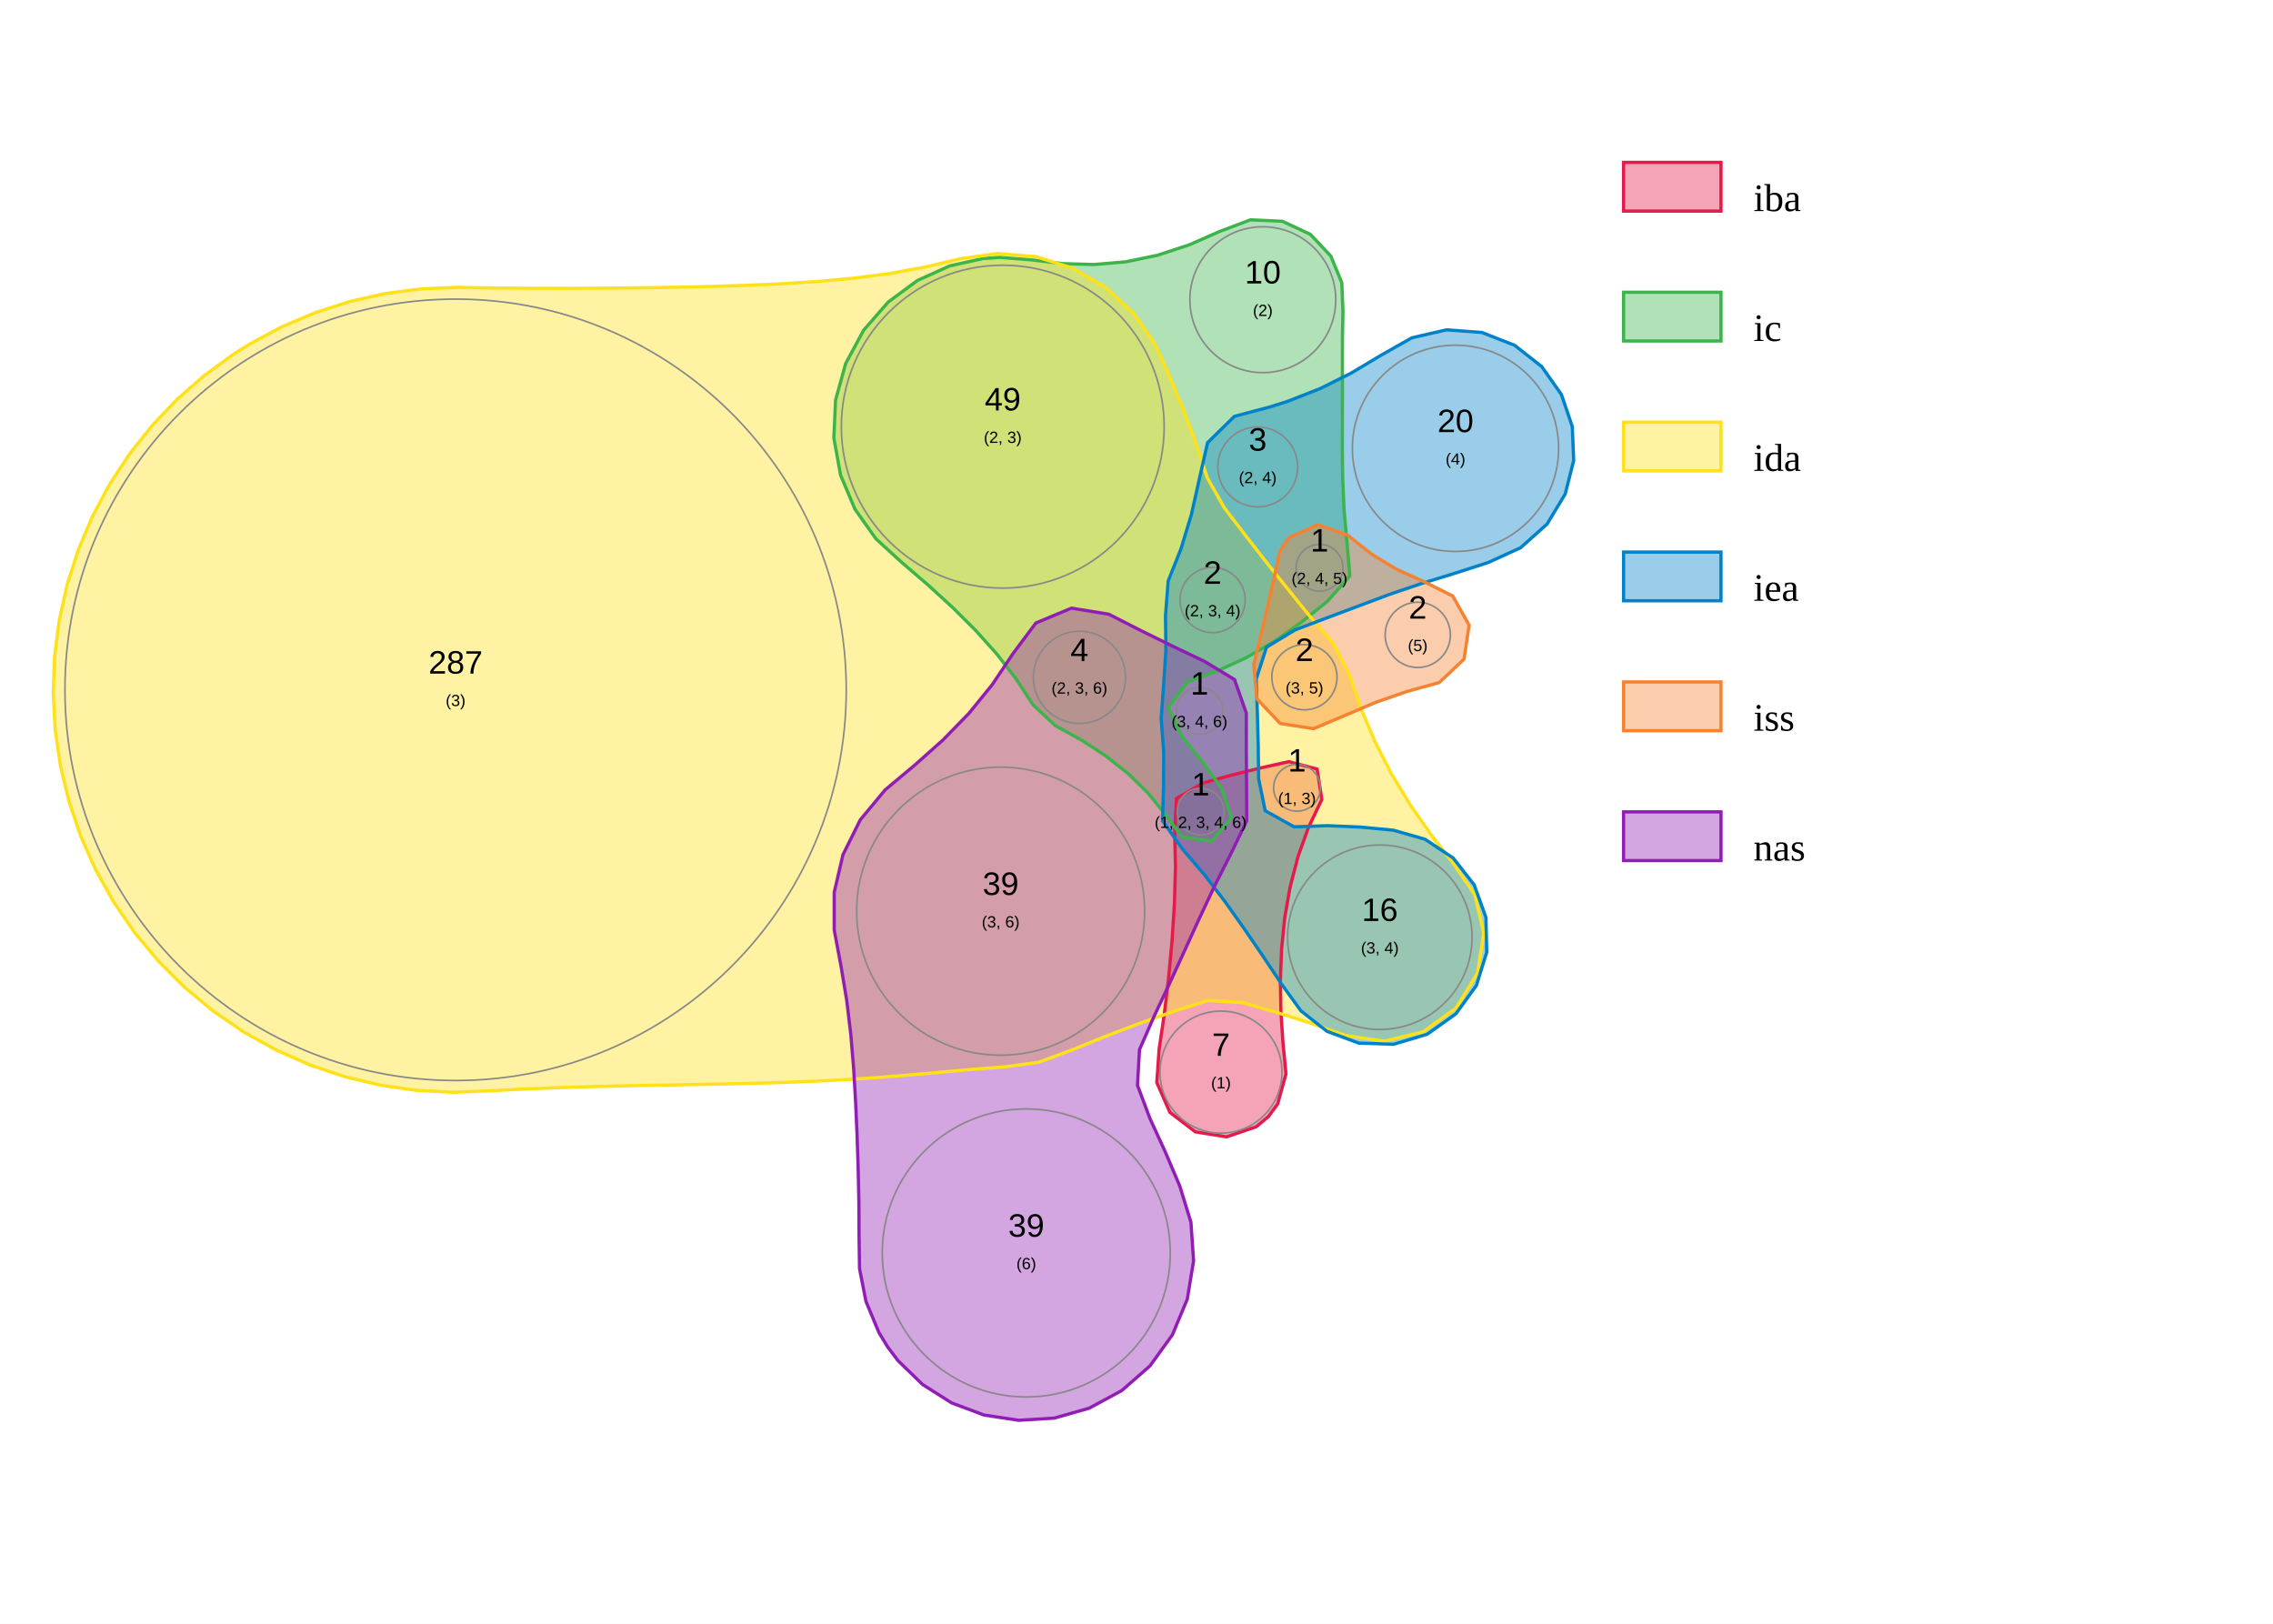
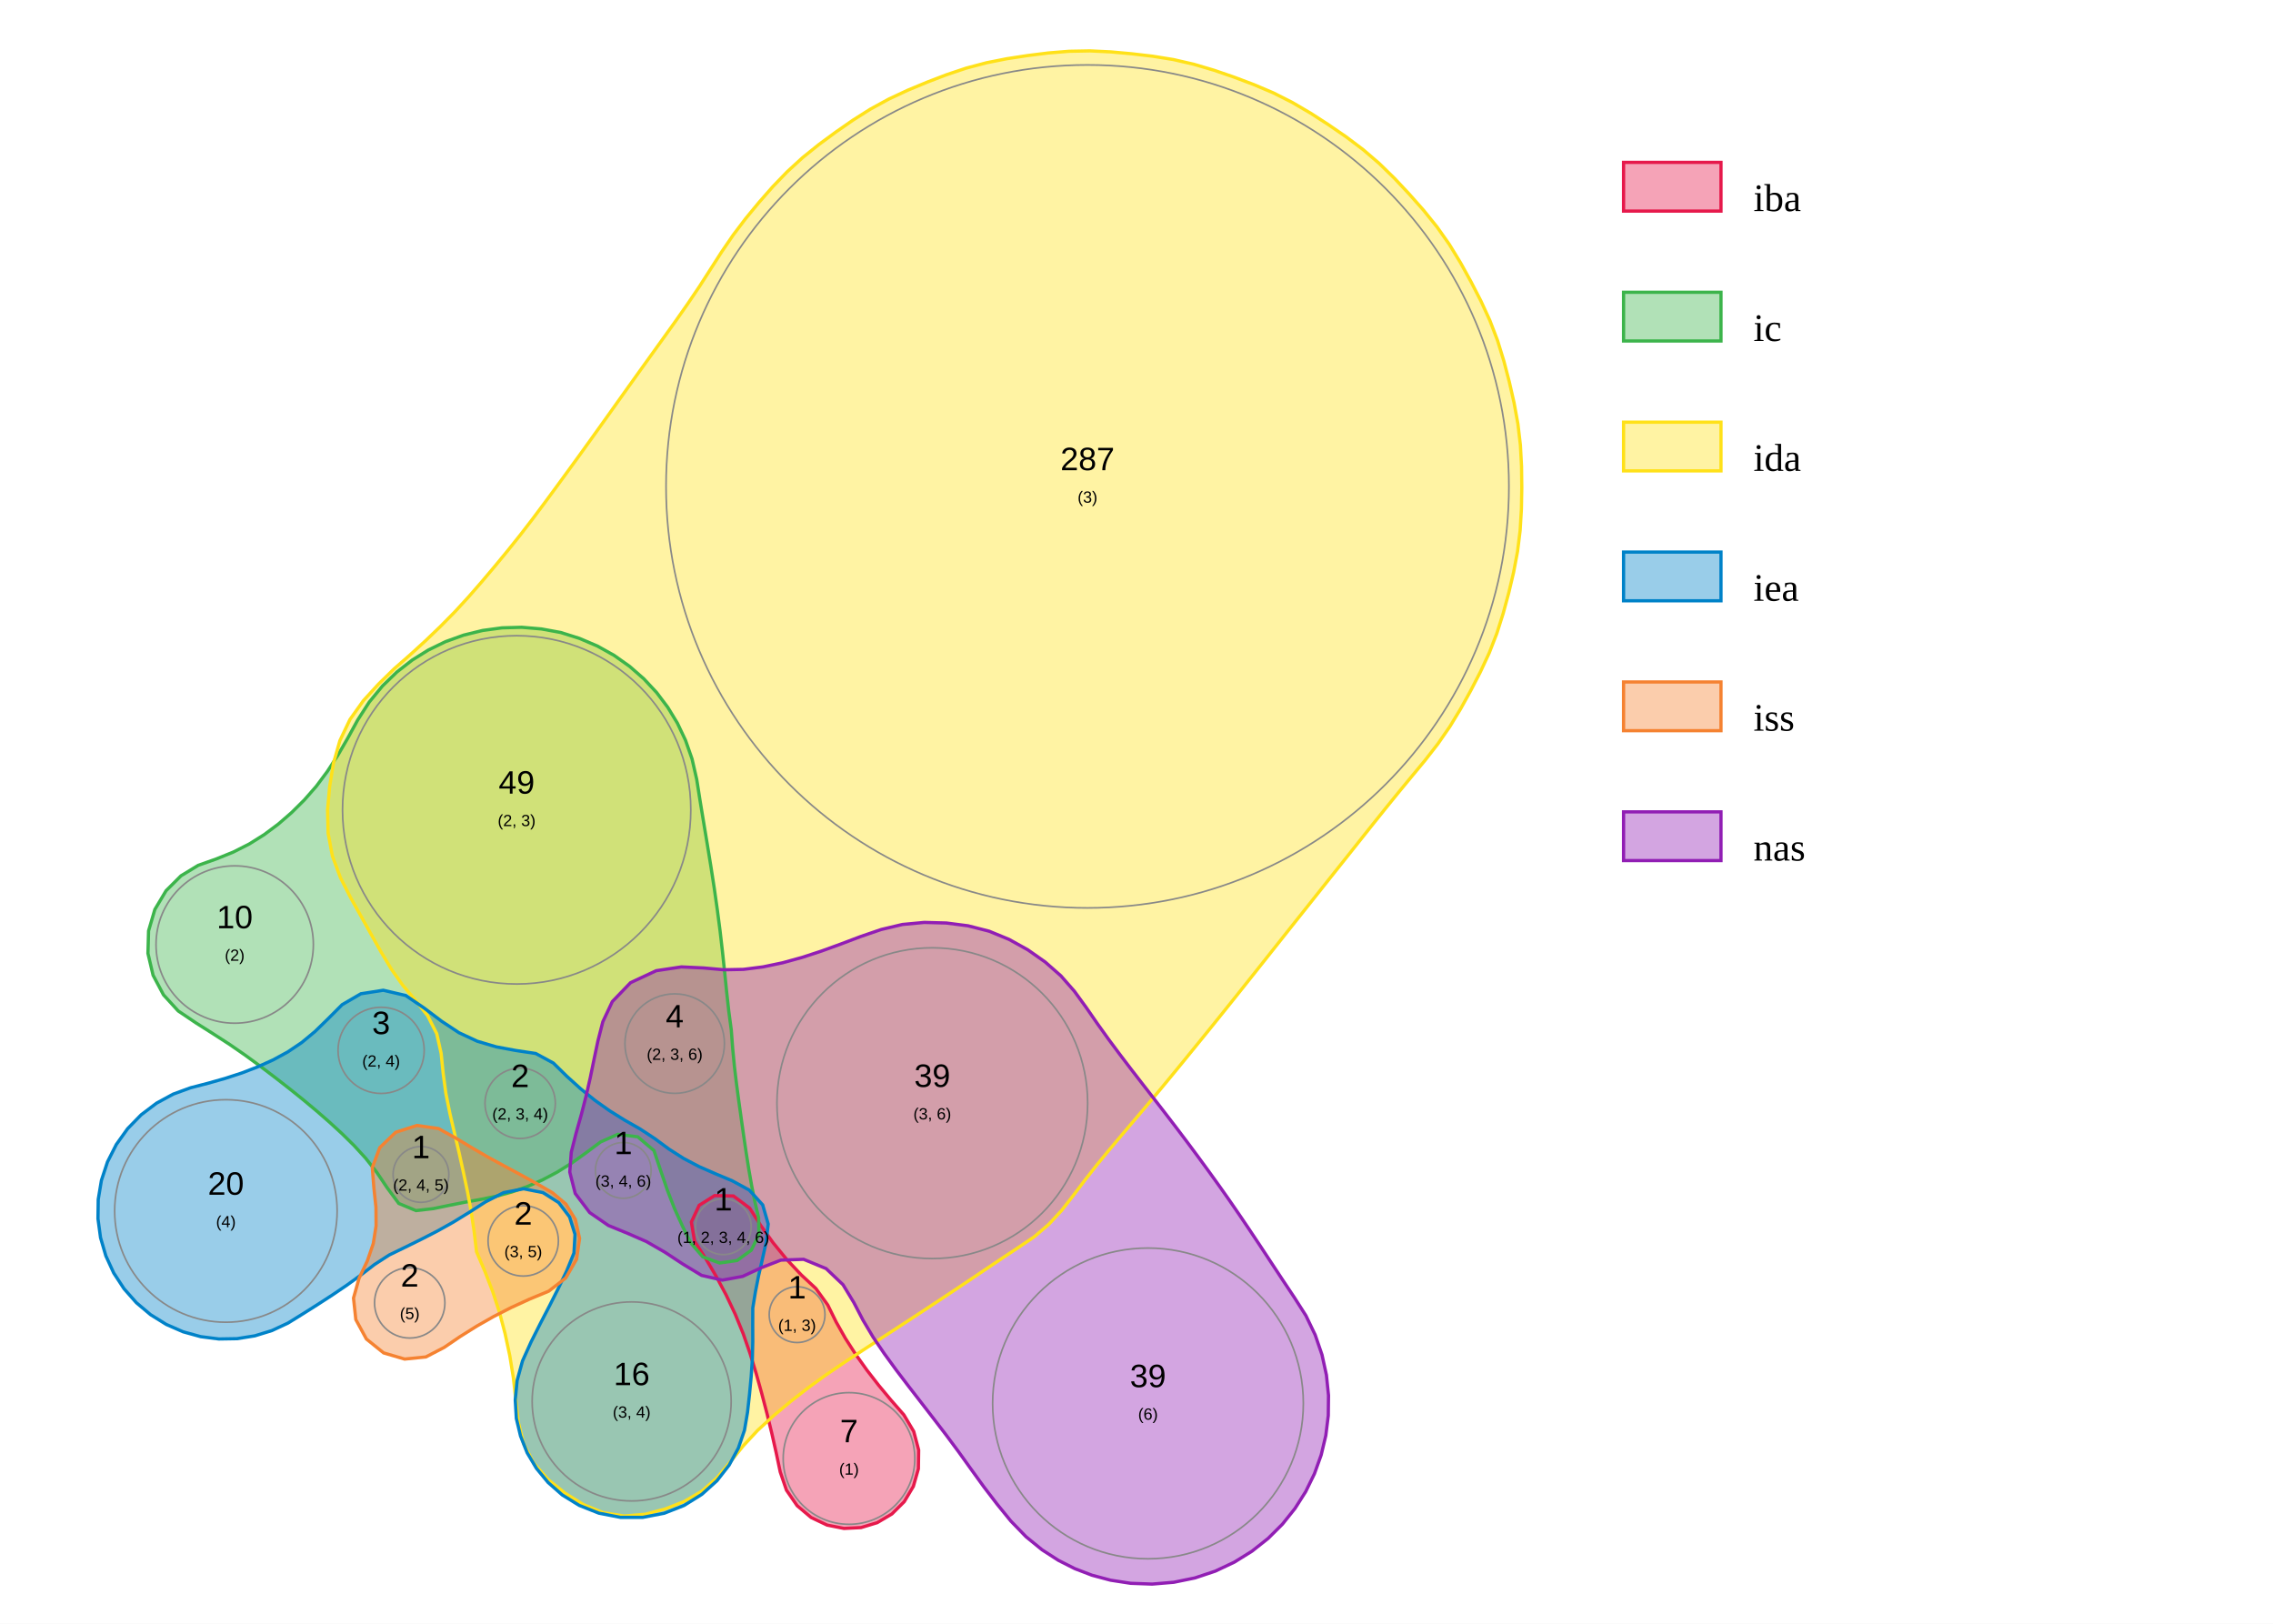
<svg xmlns="http://www.w3.org/2000/svg" xmlns:xlink="http://www.w3.org/1999/xlink" width="700" height="500">
  <defs>
    <style type="text/css">
  .borderLine {
	   stroke: none;
	   fill-opacity: 0.4;
  }
  .outLine {
	   stroke-width: 1;
	   fill: none;
  }
  .circle {
	   stroke: #888888;
	   stroke-width: 0.5;
	   fill: none;
    pointer-events: all;
  }
  .spcircle {
	   stroke: #FF2222;
	   stroke-width: 1;
	   fill: none;
    pointer-events: all;
  }
  .tLabel {
	   font-family: Arial;
    pointer-events: none;
	   font-size: 14px;
	   text-anchor: middle;
	   alignment-baseline: central;
  }
  .nLabel {
	   font-family: Arial;
    pointer-events: none;
	   font-size: 10px;
	   text-anchor: middle;
	   alignment-baseline: central;
  }
  .belong {
	   font-family: Arial;
    pointer-events: none;
	   font-size: 5px;
	   text-anchor: middle;
	   alignment-baseline: central;
  }
  .p0{
    stroke: none;
    fill: #e6194b;
  }
  .q0{
    fill: none;
    stroke: #e6194b;
  }
  .p1{
    stroke: none;
    fill: #3cb44b;
  }
  .q1{
    fill: none;
    stroke: #3cb44b;
  }
  .p2{
    stroke: none;
    fill: #ffe119;
  }
  .q2{
    fill: none;
    stroke: #ffe119;
  }
  .p3{
    stroke: none;
    fill: #0082c8;
  }
  .q3{
    fill: none;
    stroke: #0082c8;
  }
  .p4{
    stroke: none;
    fill: #f58231;
  }
  .q4{
    fill: none;
    stroke: #f58231;
  }
  .p5{
    stroke: none;
    fill: #911eb4;
  }
  .q5{
    fill: none;
    stroke: #911eb4;
  }

</style>
    <symbol id="bl0">
-       <path d="M 396.03 330.69 L 395.11 321.15 L 394.48 311.59 L 394.31 301.92 L 394.68 292.23 L 395.65 282.61 L 397.31 273.12 L 399.73 263.81 L 402.97 254.76 L 407.08 246.16 L 405.62 236.82 L 396.91 234.54 L 388.22 236.47 L 379.42 238.64 L 370.50 241.11 L 362.31 245.87 L 361.77 256.17 L 362.00 267.01 L 361.68 278.38 L 360.93 289.92 L 359.86 301.34 L 358.54 312.43 L 356.97 323.04 L 356.25 333.33 L 360.29 342.53 L 368.12 348.54 L 377.74 350.08 L 386.89 346.95 L 390.61 343.84 L 393.48 339.93 Z" />
+       <path d="M 270.15 468.88 L 274.67 466.20 L 278.47 462.42 L 281.28 457.71 L 282.83 452.28 L 282.91 446.50 L 281.40 440.79 L 278.35 435.66 L 274.43 431.18 L 270.62 426.60 L 266.97 421.90 L 263.53 417.07 L 260.36 412.14 L 257.50 407.08 L 254.93 401.86 L 251.26 396.77 L 246.73 392.55 L 242.29 387.83 L 238.09 382.69 L 234.26 377.34 L 230.88 372.02 L 225.88 368.28 L 220.08 368.16 L 215.32 371.14 L 212.91 376.30 L 213.90 382.23 L 217.23 387.40 L 220.52 392.96 L 223.63 398.78 L 226.44 404.72 L 228.89 410.73 L 231.00 416.81 L 232.88 422.96 L 234.60 429.13 L 236.21 435.29 L 237.69 441.37 L 239.04 447.36 L 240.28 453.26 L 242.21 458.89 L 245.50 463.66 L 249.79 467.28 L 254.71 469.62 L 259.93 470.65 L 265.16 470.39 Z" />
    </symbol>
    <symbol id="bl1">
-       <path d="M 292.50 81.87 L 282.56 86.35 L 273.52 93.02 L 265.97 101.68 L 260.44 111.93 L 257.32 123.22 L 256.80 134.89 L 258.86 146.29 L 263.30 156.81 L 269.75 165.91 L 277.75 173.23 L 285.75 180.09 L 293.33 187.02 L 300.43 194.09 L 306.98 201.39 L 312.88 208.98 L 318.07 216.95 L 324.98 223.44 L 333.08 227.90 L 340.61 232.83 L 347.46 238.25 L 353.54 244.19 L 358.82 250.74 L 364.06 257.74 L 373.09 259.00 L 379.21 251.91 L 376.33 242.92 L 370.48 234.88 L 364.10 226.91 L 359.77 217.90 L 365.75 209.95 L 374.94 206.60 L 383.86 202.49 L 392.45 197.52 L 400.70 191.63 L 408.79 185.17 L 415.70 177.36 L 414.80 166.83 L 413.90 156.71 L 413.49 147.02 L 413.38 137.88 L 413.40 129.19 L 413.43 120.76 L 413.42 112.42 L 413.43 104.07 L 413.58 95.65 L 413.22 87.05 L 409.83 78.84 L 403.54 72.16 L 394.92 68.14 L 385.08 67.70 L 375.62 71.27 L 366.24 75.39 L 356.50 78.59 L 346.65 80.63 L 336.89 81.46 L 327.30 81.18 L 317.74 80.03 L 307.86 79.26 L 302.76 79.61 Z" />
+       <path d="M 80.33 328.46 L 84.87 331.91 L 89.27 335.34 L 93.53 338.77 L 97.63 342.20 L 101.58 345.65 L 105.39 349.15 L 109.06 352.77 L 112.60 356.64 L 116.00 360.95 L 119.23 365.75 L 122.81 370.58 L 128.10 372.78 L 133.46 372.17 L 138.45 371.14 L 143.31 370.18 L 148.14 369.31 L 152.92 368.33 L 157.63 367.05 L 162.31 365.41 L 166.98 363.37 L 171.62 360.92 L 176.16 358.08 L 180.56 354.93 L 184.96 351.64 L 190.29 349.28 L 196.41 350.07 L 201.40 354.30 L 203.47 360.49 L 205.53 366.50 L 207.74 372.20 L 210.19 377.60 L 212.72 382.73 L 216.43 387.03 L 221.61 388.92 L 227.00 388.15 L 231.36 384.97 L 233.72 380.20 L 233.62 374.96 L 232.48 370.10 L 231.51 365.24 L 230.64 360.30 L 229.84 355.24 L 229.07 350.05 L 228.32 344.77 L 227.57 339.40 L 226.84 333.96 L 226.18 328.46 L 225.64 322.87 L 225.21 317.16 L 224.44 311.40 L 223.78 305.44 L 223.16 299.30 L 222.49 293.01 L 221.75 286.61 L 220.90 280.10 L 219.97 273.53 L 218.94 266.88 L 217.85 260.18 L 216.73 253.42 L 215.61 246.65 L 214.56 239.99 L 213.12 233.68 L 211.10 227.93 L 208.61 222.68 L 205.66 217.82 L 202.22 213.26 L 198.30 209.05 L 193.93 205.22 L 189.14 201.82 L 183.95 198.92 L 178.42 196.57 L 172.68 194.76 L 166.73 193.67 L 160.68 193.16 L 154.61 193.33 L 148.63 194.14 L 142.80 195.57 L 137.19 197.59 L 131.90 200.17 L 126.93 203.27 L 122.24 206.92 L 117.81 211.21 L 113.73 216.17 L 110.18 221.67 L 107.10 227.30 L 104.01 232.62 L 100.80 237.57 L 97.39 242.14 L 93.72 246.33 L 89.82 250.20 L 85.70 253.77 L 81.36 257.01 L 76.76 259.89 L 71.86 262.37 L 66.62 264.49 L 61.05 266.46 L 55.74 269.69 L 51.14 274.28 L 47.69 280.05 L 45.75 286.65 L 45.56 293.58 L 47.14 300.30 L 50.35 306.35 L 54.88 311.30 L 60.28 314.94 L 65.60 318.31 L 70.73 321.62 L 75.63 325.01 Z" />
    </symbol>
    <symbol id="bl2">
-       <path d="M 63.03 115.54 L 54.58 122.93 L 46.84 131.05 L 39.86 139.84 L 33.71 149.22 L 28.42 159.13 L 24.06 169.48 L 20.65 180.17 L 18.23 191.13 L 16.80 202.25 L 16.39 213.47 L 16.99 224.70 L 18.62 235.85 L 21.26 246.83 L 24.89 257.55 L 29.50 267.91 L 35.06 277.83 L 41.50 287.21 L 48.78 295.96 L 56.85 304.03 L 65.64 311.32 L 75.05 317.77 L 85.01 323.32 L 95.41 327.92 L 106.17 331.55 L 117.17 334.16 L 128.31 335.76 L 139.49 336.34 L 150.61 335.91 L 161.64 335.33 L 172.62 334.89 L 183.53 334.57 L 194.40 334.32 L 205.21 334.12 L 215.96 333.92 L 226.65 333.71 L 237.27 333.44 L 247.80 333.07 L 258.24 332.58 L 268.58 331.93 L 278.81 331.14 L 288.95 330.24 L 299.09 329.31 L 309.35 328.53 L 319.83 327.11 L 330.05 323.34 L 340.41 319.13 L 350.97 315.12 L 361.54 311.41 L 372.01 308.08 L 382.74 308.77 L 393.17 311.76 L 403.72 315.10 L 414.51 318.89 L 426.30 320.62 L 438.26 317.74 L 448.42 310.40 L 455.01 299.68 L 456.96 287.36 L 454.18 275.50 L 447.51 265.79 L 440.53 256.78 L 434.18 247.67 L 428.48 238.26 L 423.48 228.46 L 419.17 218.27 L 415.56 207.82 L 410.62 198.17 L 403.58 190.00 L 396.87 181.73 L 390.23 173.44 L 383.63 164.96 L 377.06 156.39 L 371.76 147.06 L 368.42 136.76 L 364.60 126.49 L 360.34 116.21 L 355.67 105.91 L 349.10 96.44 L 340.50 88.49 L 330.28 82.56 L 319.00 79.03 L 307.31 78.07 L 295.86 79.65 L 284.82 82.25 L 273.81 84.25 L 262.79 85.68 L 251.73 86.68 L 240.65 87.38 L 229.56 87.88 L 218.46 88.23 L 207.37 88.48 L 196.28 88.64 L 185.20 88.74 L 174.11 88.78 L 163.02 88.77 L 151.92 88.69 L 140.81 88.49 L 129.69 88.95 L 118.63 90.40 L 107.72 92.85 L 97.06 96.28 L 86.75 100.66 L 76.87 105.96 L 72.11 108.94 Z" />
+       <path d="M 136.48 330.52 L 137.30 336.63 L 138.53 342.77 L 139.97 348.93 L 141.39 355.01 L 142.71 360.98 L 143.96 366.91 L 145.07 372.92 L 146.00 379.09 L 146.76 385.47 L 149.34 391.52 L 151.73 397.70 L 153.81 404.07 L 155.55 410.68 L 156.99 417.44 L 158.10 424.26 L 158.86 431.11 L 159.61 437.95 L 161.25 444.58 L 164.37 450.58 L 168.82 455.63 L 174.03 459.81 L 179.66 463.30 L 185.75 465.81 L 192.20 466.83 L 198.67 466.29 L 204.88 464.66 L 210.75 462.34 L 216.14 459.19 L 220.82 455.05 L 224.87 450.23 L 228.86 445.26 L 233.31 440.47 L 238.29 435.89 L 243.56 431.49 L 248.96 427.29 L 254.45 423.32 L 260.03 419.53 L 265.67 415.82 L 271.39 412.09 L 277.17 408.33 L 282.96 404.55 L 288.64 400.81 L 294.09 397.20 L 299.23 393.76 L 304.14 390.46 L 308.95 387.23 L 313.75 384.06 L 318.55 380.81 L 322.99 377.00 L 326.99 372.68 L 330.61 368.03 L 334.17 363.33 L 337.82 358.68 L 341.60 354.09 L 345.45 349.52 L 349.33 344.95 L 353.22 340.37 L 357.10 335.74 L 360.97 331.06 L 364.84 326.34 L 368.70 321.60 L 372.56 316.85 L 376.41 312.07 L 380.27 307.26 L 384.12 302.43 L 387.97 297.59 L 391.82 292.74 L 395.68 287.88 L 399.55 283.01 L 403.43 278.14 L 407.31 273.25 L 411.20 268.36 L 415.10 263.47 L 419.00 258.56 L 422.92 253.64 L 426.86 248.73 L 430.84 243.83 L 434.87 238.95 L 438.93 234.05 L 442.85 229.01 L 446.50 223.74 L 449.83 218.26 L 452.94 212.64 L 455.90 206.91 L 458.63 201.05 L 460.98 195.02 L 462.94 188.84 L 464.64 182.56 L 466.14 176.21 L 467.35 169.80 L 468.15 163.31 L 468.54 156.77 L 468.66 150.22 L 468.58 143.65 L 468.23 137.07 L 467.46 130.53 L 466.28 124.04 L 464.81 117.59 L 463.14 111.19 L 461.19 104.86 L 458.82 98.67 L 456.05 92.65 L 453.01 86.75 L 449.81 80.95 L 446.36 75.29 L 442.54 69.87 L 438.38 64.72 L 434.00 59.77 L 429.48 54.95 L 424.76 50.34 L 419.76 46.05 L 414.51 42.10 L 409.09 38.38 L 403.59 34.83 L 397.95 31.53 L 392.12 28.59 L 386.12 26.04 L 380.02 23.74 L 373.88 21.63 L 367.67 19.79 L 361.36 18.34 L 354.97 17.31 L 348.55 16.56 L 342.12 15.98 L 335.69 15.67 L 329.25 15.79 L 322.84 16.31 L 316.45 17.11 L 310.09 18.08 L 303.79 19.33 L 297.58 20.97 L 291.49 23.01 L 285.49 25.31 L 279.55 27.78 L 273.73 30.50 L 268.09 33.58 L 262.66 37.01 L 257.38 40.68 L 252.20 44.49 L 247.19 48.52 L 242.45 52.86 L 237.99 57.48 L 233.76 62.30 L 229.69 67.23 L 225.83 72.32 L 222.23 77.58 L 218.79 82.94 L 215.36 88.28 L 211.81 93.53 L 208.18 98.71 L 204.50 103.85 L 200.80 108.99 L 197.12 114.11 L 193.45 119.24 L 189.79 124.37 L 186.14 129.49 L 182.48 134.60 L 178.82 139.69 L 175.14 144.75 L 171.45 149.80 L 167.75 154.82 L 164.02 159.81 L 160.22 164.74 L 156.33 169.60 L 152.37 174.40 L 148.36 179.15 L 144.26 183.85 L 140.02 188.46 L 135.60 192.94 L 131.02 197.33 L 126.29 201.65 L 121.39 205.94 L 116.59 210.63 L 111.90 215.76 L 107.77 221.56 L 104.67 228.07 L 102.69 235.05 L 101.51 242.21 L 100.88 249.42 L 101.05 256.61 L 102.37 263.61 L 104.82 270.21 L 107.93 276.33 L 111.17 282.12 L 114.31 287.74 L 117.40 293.23 L 120.57 298.50 L 124.02 303.38 L 127.85 307.93 L 131.67 312.72 L 134.49 318.29 L 135.86 324.39 Z" />
    </symbol>
    <symbol id="bl3">
-       <path d="M 380.16 128.20 L 371.90 136.31 L 369.34 147.56 L 366.90 158.47 L 363.73 168.92 L 359.75 178.92 L 358.93 189.60 L 359.05 200.23 L 358.36 210.76 L 357.60 221.29 L 358.38 231.68 L 358.32 242.13 L 358.01 252.75 L 364.08 261.36 L 370.89 269.31 L 377.26 277.64 L 383.29 286.15 L 389.10 294.66 L 394.72 303.10 L 400.64 311.28 L 408.67 317.58 L 418.47 321.21 L 429.16 321.57 L 439.54 318.47 L 448.37 312.18 L 454.68 303.45 L 457.86 293.22 L 457.62 282.52 L 454.01 272.49 L 447.52 264.21 L 438.91 258.45 L 429.09 255.64 L 418.96 254.68 L 408.78 254.25 L 398.57 254.61 L 389.64 249.65 L 387.61 239.82 L 387.49 229.63 L 387.22 219.41 L 386.86 209.14 L 390.03 199.30 L 398.85 193.96 L 408.53 190.30 L 418.16 186.69 L 427.85 183.05 L 437.75 179.70 L 447.97 176.55 L 458.33 173.21 L 468.31 168.65 L 476.45 161.36 L 482.03 152.11 L 484.64 141.80 L 484.21 131.34 L 480.85 121.47 L 474.81 112.90 L 466.46 106.33 L 456.39 102.38 L 445.47 101.57 L 434.77 104.03 L 425.31 109.39 L 416.09 114.90 L 406.52 119.67 L 396.44 123.62 L 391.17 125.29 Z" />
+       <path d="M 35.03 392.01 L 38.20 396.85 L 42.00 401.15 L 46.37 404.83 L 51.20 407.83 L 56.39 410.10 L 61.82 411.60 L 67.39 412.31 L 72.97 412.22 L 78.46 411.35 L 83.73 409.73 L 88.70 407.41 L 93.32 404.55 L 97.88 401.67 L 102.38 398.75 L 106.80 395.76 L 111.11 392.64 L 115.32 389.39 L 119.87 386.45 L 124.74 384.08 L 129.66 381.66 L 134.61 379.12 L 139.54 376.37 L 144.47 373.34 L 149.55 370.08 L 155.12 367.24 L 161.27 366.07 L 167.20 367.24 L 172.05 370.31 L 175.42 374.75 L 177.08 380.10 L 176.76 385.84 L 174.55 391.28 L 171.98 396.65 L 169.26 402.04 L 166.41 407.54 L 163.55 413.23 L 160.91 419.08 L 159.25 425.13 L 158.68 431.08 L 159.01 436.77 L 160.30 442.19 L 162.35 447.38 L 165.22 452.18 L 168.80 456.51 L 173.14 460.33 L 178.36 463.55 L 184.42 465.95 L 191.07 467.24 L 197.91 467.25 L 204.54 465.98 L 210.68 463.57 L 216.14 460.16 L 220.79 455.97 L 224.54 451.17 L 227.37 445.94 L 229.27 440.43 L 230.22 434.83 L 230.83 429.28 L 231.34 423.82 L 231.70 418.43 L 231.83 413.14 L 231.81 407.93 L 231.83 402.78 L 232.64 397.81 L 233.60 392.92 L 234.74 387.96 L 235.91 382.70 L 236.58 376.92 L 234.88 371.02 L 230.74 366.46 L 225.53 363.62 L 220.31 361.43 L 215.31 359.24 L 210.54 356.73 L 206.00 353.83 L 201.66 350.62 L 197.06 347.60 L 192.35 344.92 L 187.73 342.03 L 183.23 338.84 L 178.87 335.31 L 174.62 331.47 L 170.41 327.34 L 164.98 324.40 L 158.87 323.48 L 152.84 322.36 L 146.96 320.62 L 141.34 318.00 L 136.02 314.48 L 130.69 310.46 L 124.96 306.55 L 118.04 304.93 L 111.14 306.01 L 105.38 309.36 L 101.04 313.71 L 96.99 317.65 L 92.92 321.03 L 88.64 323.91 L 84.12 326.37 L 79.38 328.51 L 74.47 330.40 L 69.38 332.06 L 64.12 333.55 L 58.71 334.95 L 53.32 336.92 L 48.19 339.71 L 43.46 343.29 L 39.30 347.56 L 35.81 352.44 L 33.10 357.79 L 31.23 363.48 L 30.25 369.35 L 30.17 375.28 L 30.96 381.11 L 32.60 386.73 Z" />
    </symbol>
    <symbol id="bl4">
-       <path d="M 390.90 184.51 L 388.56 194.52 L 386.11 204.70 L 387.05 215.15 L 394.24 222.78 L 404.52 224.38 L 414.11 220.34 L 423.54 216.32 L 433.22 212.95 L 443.23 210.17 L 450.88 202.96 L 452.43 192.51 L 447.40 183.54 L 438.67 179.18 L 430.16 175.34 L 422.29 170.56 L 414.95 164.74 L 405.77 161.57 L 396.83 165.60 L 394.10 169.78 L 393.10 174.67 Z" />
+       <path d="M 115.15 365.84 L 115.78 371.76 L 115.82 377.45 L 114.96 382.91 L 113.14 388.24 L 110.59 393.59 L 108.87 399.72 L 109.58 406.34 L 112.83 412.32 L 118.14 416.60 L 124.61 418.50 L 131.14 417.85 L 136.78 414.92 L 141.79 411.51 L 146.87 408.33 L 152.09 405.36 L 157.50 402.60 L 163.13 400.02 L 168.99 397.59 L 174.23 393.53 L 177.56 387.76 L 178.49 381.36 L 177.18 375.48 L 174.27 370.77 L 170.18 367.31 L 165.42 364.55 L 160.35 361.75 L 155.21 358.99 L 150.28 356.31 L 145.51 353.54 L 140.55 350.56 L 135.06 347.52 L 128.40 346.56 L 121.85 348.67 L 116.95 353.39 L 114.65 359.55 Z" />
    </symbol>
    <symbol id="bl5">
-       <path d="M 284.08 426.30 L 293.01 431.97 L 303.02 435.73 L 313.71 437.35 L 324.67 436.68 L 335.42 433.63 L 345.43 428.22 L 354.15 420.60 L 361.04 411.06 L 365.64 400.05 L 367.58 388.25 L 366.76 376.36 L 363.31 365.17 L 358.83 354.64 L 354.17 344.49 L 350.30 334.18 L 350.92 323.22 L 355.35 313.10 L 360.10 303.02 L 364.78 292.81 L 369.45 282.60 L 374.20 272.51 L 379.18 262.67 L 383.94 252.75 L 383.89 241.74 L 383.81 230.68 L 383.82 219.58 L 380.18 209.25 L 370.92 203.65 L 361.25 199.04 L 351.47 194.23 L 341.45 189.13 L 329.96 187.27 L 319.01 191.84 L 311.98 201.26 L 305.58 210.82 L 298.40 219.66 L 290.41 227.85 L 281.73 235.58 L 272.63 243.19 L 264.96 252.41 L 259.61 263.18 L 256.91 274.77 L 256.91 286.36 L 258.99 297.42 L 260.78 308.17 L 262.04 318.75 L 262.91 329.21 L 263.51 339.58 L 263.96 349.87 L 264.29 360.09 L 264.51 370.25 L 264.56 380.42 L 264.70 390.64 L 266.69 400.76 L 270.68 410.34 L 273.39 414.80 L 276.55 418.98 Z" />
+       <path d="M 180.51 337.44 L 179.03 343.20 L 177.40 348.99 L 175.93 354.81 L 175.47 360.92 L 177.15 367.51 L 181.60 373.39 L 187.36 377.36 L 193.33 379.81 L 199.12 382.34 L 204.75 385.59 L 210.34 389.27 L 216.06 392.73 L 222.46 394.19 L 228.71 393.04 L 234.41 390.39 L 240.48 388.03 L 247.48 387.78 L 254.41 390.64 L 259.61 395.59 L 262.97 401.13 L 265.78 406.53 L 268.88 411.74 L 272.33 416.83 L 276.00 421.87 L 279.80 426.86 L 283.66 431.85 L 287.54 436.87 L 291.42 441.94 L 295.26 447.12 L 299.07 452.43 L 302.95 457.80 L 307.03 463.13 L 311.31 468.39 L 315.98 473.21 L 320.94 477.25 L 325.95 480.48 L 331.01 483.04 L 336.29 485.06 L 342.00 486.59 L 348.22 487.55 L 354.82 487.79 L 361.49 487.23 L 368.02 485.89 L 374.27 483.80 L 380.14 481.03 L 385.58 477.65 L 390.53 473.73 L 394.96 469.32 L 398.82 464.49 L 402.12 459.30 L 404.81 453.79 L 406.88 448.02 L 408.30 442.04 L 409.06 435.91 L 409.13 429.68 L 408.49 423.41 L 407.13 417.18 L 405.03 411.06 L 402.19 405.15 L 398.64 399.58 L 394.97 394.07 L 391.39 388.64 L 387.97 383.45 L 384.73 378.59 L 381.62 373.99 L 378.55 369.53 L 375.44 365.12 L 372.26 360.70 L 369.02 356.27 L 365.72 351.83 L 362.36 347.38 L 358.94 342.92 L 355.47 338.44 L 351.97 333.94 L 348.45 329.39 L 344.93 324.77 L 341.43 320.07 L 337.97 315.24 L 334.52 310.25 L 330.87 305.23 L 326.70 300.47 L 321.88 296.23 L 316.54 292.48 L 310.76 289.27 L 304.61 286.74 L 298.12 285.08 L 291.43 284.22 L 284.65 284.04 L 277.92 284.67 L 271.38 286.22 L 265.10 288.37 L 259.02 290.67 L 253.02 292.85 L 247.03 294.81 L 241.02 296.47 L 234.99 297.73 L 228.96 298.50 L 222.92 298.62 L 216.68 298.06 L 209.85 297.74 L 202.09 298.91 L 194.19 302.59 L 188.57 308.42 L 185.65 314.63 L 184.14 320.52 L 182.95 326.17 L 181.80 331.77 Z" />
    </symbol>
  </defs>
  <rect width="700" height="500" style="fill:#fff;stroke-width:0" />
  <use class="p0 borderLine" xlink:href="#bl0" />
  <use class="p1 borderLine" xlink:href="#bl1" />
  <use class="p2 borderLine" xlink:href="#bl2" />
  <use class="p3 borderLine" xlink:href="#bl3" />
  <use class="p4 borderLine" xlink:href="#bl4" />
  <use class="p5 borderLine" xlink:href="#bl5" />
  <use class="q0 outLine" xlink:href="#bl0" />
  <use class="q1 outLine" xlink:href="#bl1" />
  <use class="q2 outLine" xlink:href="#bl2" />
  <use class="q3 outLine" xlink:href="#bl3" />
  <use class="q4 outLine" xlink:href="#bl4" />
  <use class="q5 outLine" xlink:href="#bl5" />
-   <circle class="circle" cx="376.016" cy="330.139" r="18.789" />
-   <text class="tLabel" x="376.02" y="310.14" />
-   <text class="nLabel" x="376.02" y="325.14">7</text>
-   <text class="belong" x="376.02" y="335.14">(1)</text>
-   <circle class="circle" cx="388.898" cy="92.288" r="22.457" />
-   <text class="tLabel" x="388.90" y="72.29" />
-   <text class="nLabel" x="388.90" y="87.29">10</text>
-   <text class="belong" x="388.90" y="97.29">(2)</text>
-   <circle class="circle" cx="308.814" cy="131.384" r="49.711" />
-   <text class="tLabel" x="308.81" y="111.38" />
-   <text class="nLabel" x="308.81" y="126.38">49</text>
-   <text class="belong" x="308.81" y="136.38">(2, 3)</text>
-   <circle class="circle" cx="373.43" cy="184.767" r="10.043" />
-   <text class="tLabel" x="373.43" y="164.77" />
-   <text class="nLabel" x="373.43" y="179.77">2</text>
-   <text class="belong" x="373.43" y="189.77">(2, 3, 4)</text>
-   <circle class="circle" cx="387.338" cy="143.781" r="12.3" />
-   <text class="tLabel" x="387.34" y="123.78" />
-   <text class="nLabel" x="387.34" y="138.78">3</text>
-   <text class="belong" x="387.34" y="148.78">(2, 4)</text>
-   <circle class="circle" cx="406.363" cy="174.822" r="7.207" />
-   <text class="tLabel" x="406.36" y="154.82" />
-   <text class="nLabel" x="406.36" y="169.82">1</text>
-   <text class="belong" x="406.36" y="179.82">(2, 4, 5)</text>
-   <circle class="circle" cx="332.434" cy="208.585" r="14.203" />
-   <text class="tLabel" x="332.43" y="188.58" />
-   <text class="nLabel" x="332.43" y="203.58">4</text>
-   <text class="belong" x="332.43" y="213.58">(2, 3, 6)</text>
-   <circle class="circle" cx="140.309" cy="212.416" r="120.309" />
-   <text class="tLabel" x="140.31" y="192.42" />
-   <text class="nLabel" x="140.31" y="207.42">287</text>
-   <text class="belong" x="140.31" y="217.42">(3)</text>
-   <circle class="circle" cx="399.425" cy="242.583" r="7.207" />
-   <text class="tLabel" x="399.42" y="222.58" />
-   <text class="nLabel" x="399.42" y="237.58">1</text>
-   <text class="belong" x="399.42" y="247.58">(1, 3)</text>
-   <circle class="circle" cx="424.938" cy="288.603" r="28.407" />
-   <text class="tLabel" x="424.94" y="268.60" />
-   <text class="nLabel" x="424.94" y="283.60">16</text>
-   <text class="belong" x="424.94" y="293.60">(3, 4)</text>
-   <circle class="circle" cx="369.395" cy="218.884" r="7.207" />
-   <text class="tLabel" x="369.39" y="198.88" />
-   <text class="nLabel" x="369.39" y="213.88">1</text>
-   <text class="belong" x="369.39" y="223.88">(3, 4, 6)</text>
-   <circle class="circle" cx="401.718" cy="208.536" r="10.043" />
-   <text class="tLabel" x="401.72" y="188.54" />
-   <text class="nLabel" x="401.72" y="203.54">2</text>
-   <text class="belong" x="401.72" y="213.54">(3, 5)</text>
-   <circle class="circle" cx="308.169" cy="280.579" r="44.35" />
-   <text class="tLabel" x="308.17" y="260.58" />
-   <text class="nLabel" x="308.17" y="275.58">39</text>
-   <text class="belong" x="308.17" y="285.58">(3, 6)</text>
-   <circle class="circle" cx="448.24" cy="138.056" r="31.759" />
-   <text class="tLabel" x="448.24" y="118.06" />
-   <text class="nLabel" x="448.24" y="133.06">20</text>
-   <text class="belong" x="448.24" y="143.06">(4)</text>
-   <circle class="circle" cx="436.613" cy="195.491" r="10.043" />
-   <text class="tLabel" x="436.61" y="175.49" />
-   <text class="nLabel" x="436.61" y="190.49">2</text>
-   <text class="belong" x="436.61" y="200.49">(5)</text>
-   <circle class="circle" cx="316.055" cy="385.82" r="44.35" />
-   <text class="tLabel" x="316.06" y="365.82" />
-   <text class="nLabel" x="316.06" y="380.82">39</text>
-   <text class="belong" x="316.06" y="390.82">(6)</text>
-   <circle class="circle" cx="369.75" cy="249.931" r="7.207" />
-   <text class="tLabel" x="369.75" y="229.93" />
-   <text class="nLabel" x="369.75" y="244.93">1</text>
-   <text class="belong" x="369.75" y="254.93">(1, 2, 3, 4, 6)</text>
+   <circle class="circle" cx="261.465" cy="449.11" r="20.269" />
+   <text class="tLabel" x="261.46" y="429.11" />
+   <text class="nLabel" x="261.46" y="444.11">7</text>
+   <text class="belong" x="261.46" y="454.11">(1)</text>
+   <circle class="circle" cx="72.278" cy="290.848" r="24.227" />
+   <text class="tLabel" x="72.28" y="270.85" />
+   <text class="nLabel" x="72.28" y="285.85">10</text>
+   <text class="belong" x="72.28" y="295.85">(2)</text>
+   <circle class="circle" cx="159.114" cy="249.381" r="53.628" />
+   <text class="tLabel" x="159.11" y="229.38" />
+   <text class="nLabel" x="159.11" y="244.38">49</text>
+   <text class="belong" x="159.11" y="254.38">(2, 3)</text>
+   <circle class="circle" cx="160.194" cy="339.74" r="10.834" />
+   <text class="tLabel" x="160.19" y="319.74" />
+   <text class="nLabel" x="160.19" y="334.74">2</text>
+   <text class="belong" x="160.19" y="344.74">(2, 3, 4)</text>
+   <circle class="circle" cx="117.371" cy="323.441" r="13.269" />
+   <text class="tLabel" x="117.37" y="303.44" />
+   <text class="nLabel" x="117.37" y="318.44">3</text>
+   <text class="belong" x="117.37" y="328.44">(2, 4)</text>
+   <circle class="circle" cx="129.645" cy="361.644" r="8.588" />
+   <text class="tLabel" x="129.64" y="341.64" />
+   <text class="nLabel" x="129.64" y="356.64">1</text>
+   <text class="belong" x="129.64" y="366.64">(2, 4, 5)</text>
+   <circle class="circle" cx="207.782" cy="321.358" r="15.322" />
+   <text class="tLabel" x="207.78" y="301.36" />
+   <text class="nLabel" x="207.78" y="316.36">4</text>
+   <text class="belong" x="207.78" y="326.36">(2, 3, 6)</text>
+   <circle class="circle" cx="334.905" cy="149.787" r="129.787" />
+   <text class="tLabel" x="334.91" y="129.79" />
+   <text class="nLabel" x="334.91" y="144.79">287</text>
+   <text class="belong" x="334.91" y="154.79">(3)</text>
+   <circle class="circle" cx="245.471" cy="404.82" r="8.588" />
+   <text class="tLabel" x="245.47" y="384.82" />
+   <text class="nLabel" x="245.47" y="399.82">1</text>
+   <text class="belong" x="245.47" y="409.82">(1, 3)</text>
+   <circle class="circle" cx="194.53" cy="431.545" r="30.644" />
+   <text class="tLabel" x="194.53" y="411.54" />
+   <text class="nLabel" x="194.53" y="426.54">16</text>
+   <text class="belong" x="194.53" y="436.54">(3, 4)</text>
+   <circle class="circle" cx="191.946" cy="360.404" r="8.588" />
+   <text class="tLabel" x="191.95" y="340.40" />
+   <text class="nLabel" x="191.95" y="355.40">1</text>
+   <text class="belong" x="191.95" y="365.40">(3, 4, 6)</text>
+   <circle class="circle" cx="161.136" cy="382.108" r="10.834" />
+   <text class="tLabel" x="161.14" y="362.11" />
+   <text class="nLabel" x="161.14" y="377.11">2</text>
+   <text class="belong" x="161.14" y="387.11">(3, 5)</text>
+   <circle class="circle" cx="287.113" cy="339.704" r="47.844" />
+   <text class="tLabel" x="287.11" y="319.70" />
+   <text class="nLabel" x="287.11" y="334.70">39</text>
+   <text class="belong" x="287.11" y="344.70">(3, 6)</text>
+   <circle class="circle" cx="69.569" cy="372.895" r="34.261" />
+   <text class="tLabel" x="69.57" y="352.90" />
+   <text class="nLabel" x="69.57" y="367.90">20</text>
+   <text class="belong" x="69.57" y="377.90">(4)</text>
+   <circle class="circle" cx="126.18" cy="401.192" r="10.834" />
+   <text class="tLabel" x="126.18" y="381.19" />
+   <text class="nLabel" x="126.18" y="396.19">2</text>
+   <text class="belong" x="126.18" y="406.19">(5)</text>
+   <circle class="circle" cx="353.538" cy="432.157" r="47.844" />
+   <text class="tLabel" x="353.54" y="412.16" />
+   <text class="nLabel" x="353.54" y="427.16">39</text>
+   <text class="belong" x="353.54" y="437.16">(6)</text>
+   <circle class="circle" cx="222.758" cy="377.742" r="8.588" />
+   <text class="tLabel" x="222.76" y="357.74" />
+   <text class="nLabel" x="222.76" y="372.74">1</text>
+   <text class="belong" x="222.76" y="382.74">(1, 2, 3, 4, 6)</text>
  <rect class="p0 borderLine" x="500.00" y="50.00" width="30.00" height="15.00" />
  <rect class="q0" x="500.00" y="50.00" width="30.00" height="15.00" />
  <text class="legend" x="540.00" y="65.00">iba</text>
  <rect class="p1 borderLine" x="500.00" y="90.00" width="30.00" height="15.00" />
  <rect class="q1" x="500.00" y="90.00" width="30.00" height="15.00" />
  <text class="legend" x="540.00" y="105.00">ic</text>
  <rect class="p2 borderLine" x="500.00" y="130.00" width="30.00" height="15.00" />
  <rect class="q2" x="500.00" y="130.00" width="30.00" height="15.00" />
  <text class="legend" x="540.00" y="145.00">ida</text>
  <rect class="p3 borderLine" x="500.00" y="170.00" width="30.00" height="15.00" />
  <rect class="q3" x="500.00" y="170.00" width="30.00" height="15.00" />
  <text class="legend" x="540.00" y="185.00">iea</text>
  <rect class="p4 borderLine" x="500.00" y="210.00" width="30.00" height="15.00" />
  <rect class="q4" x="500.00" y="210.00" width="30.00" height="15.00" />
  <text class="legend" x="540.00" y="225.00">iss</text>
  <rect class="p5 borderLine" x="500.00" y="250.00" width="30.00" height="15.00" />
  <rect class="q5" x="500.00" y="250.00" width="30.00" height="15.00" />
  <text class="legend" x="540.00" y="265.00">nas</text>
</svg>
